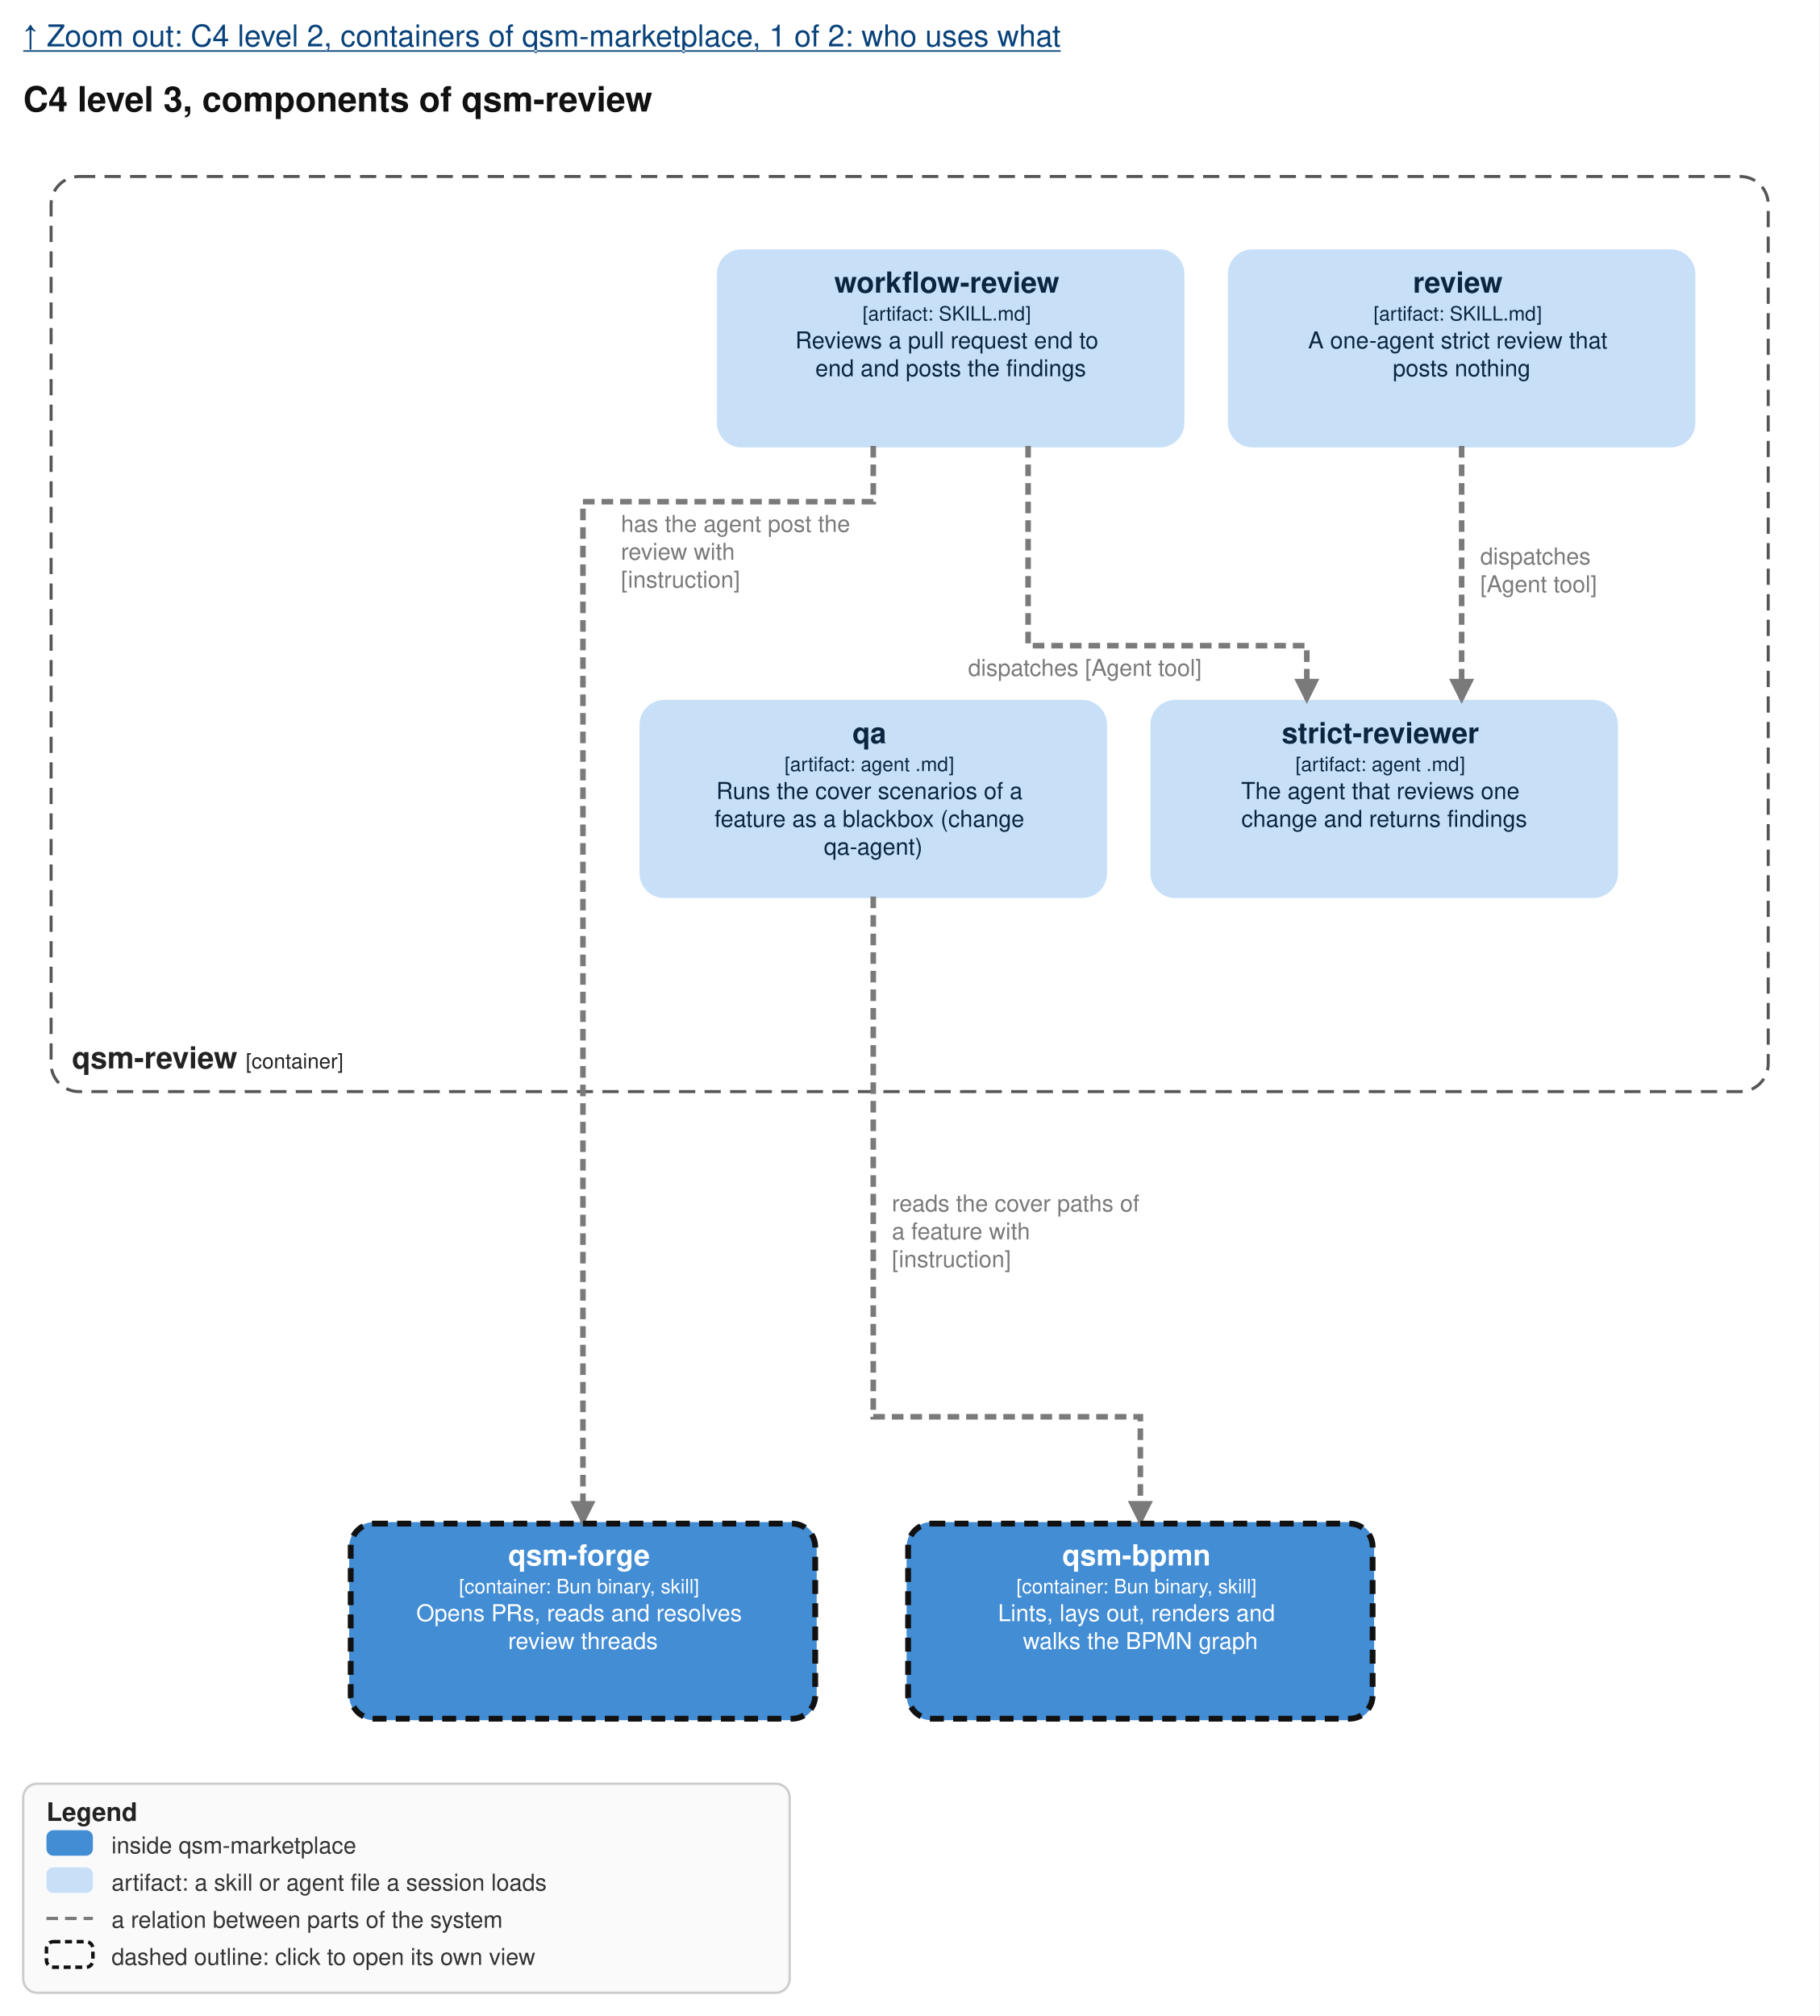
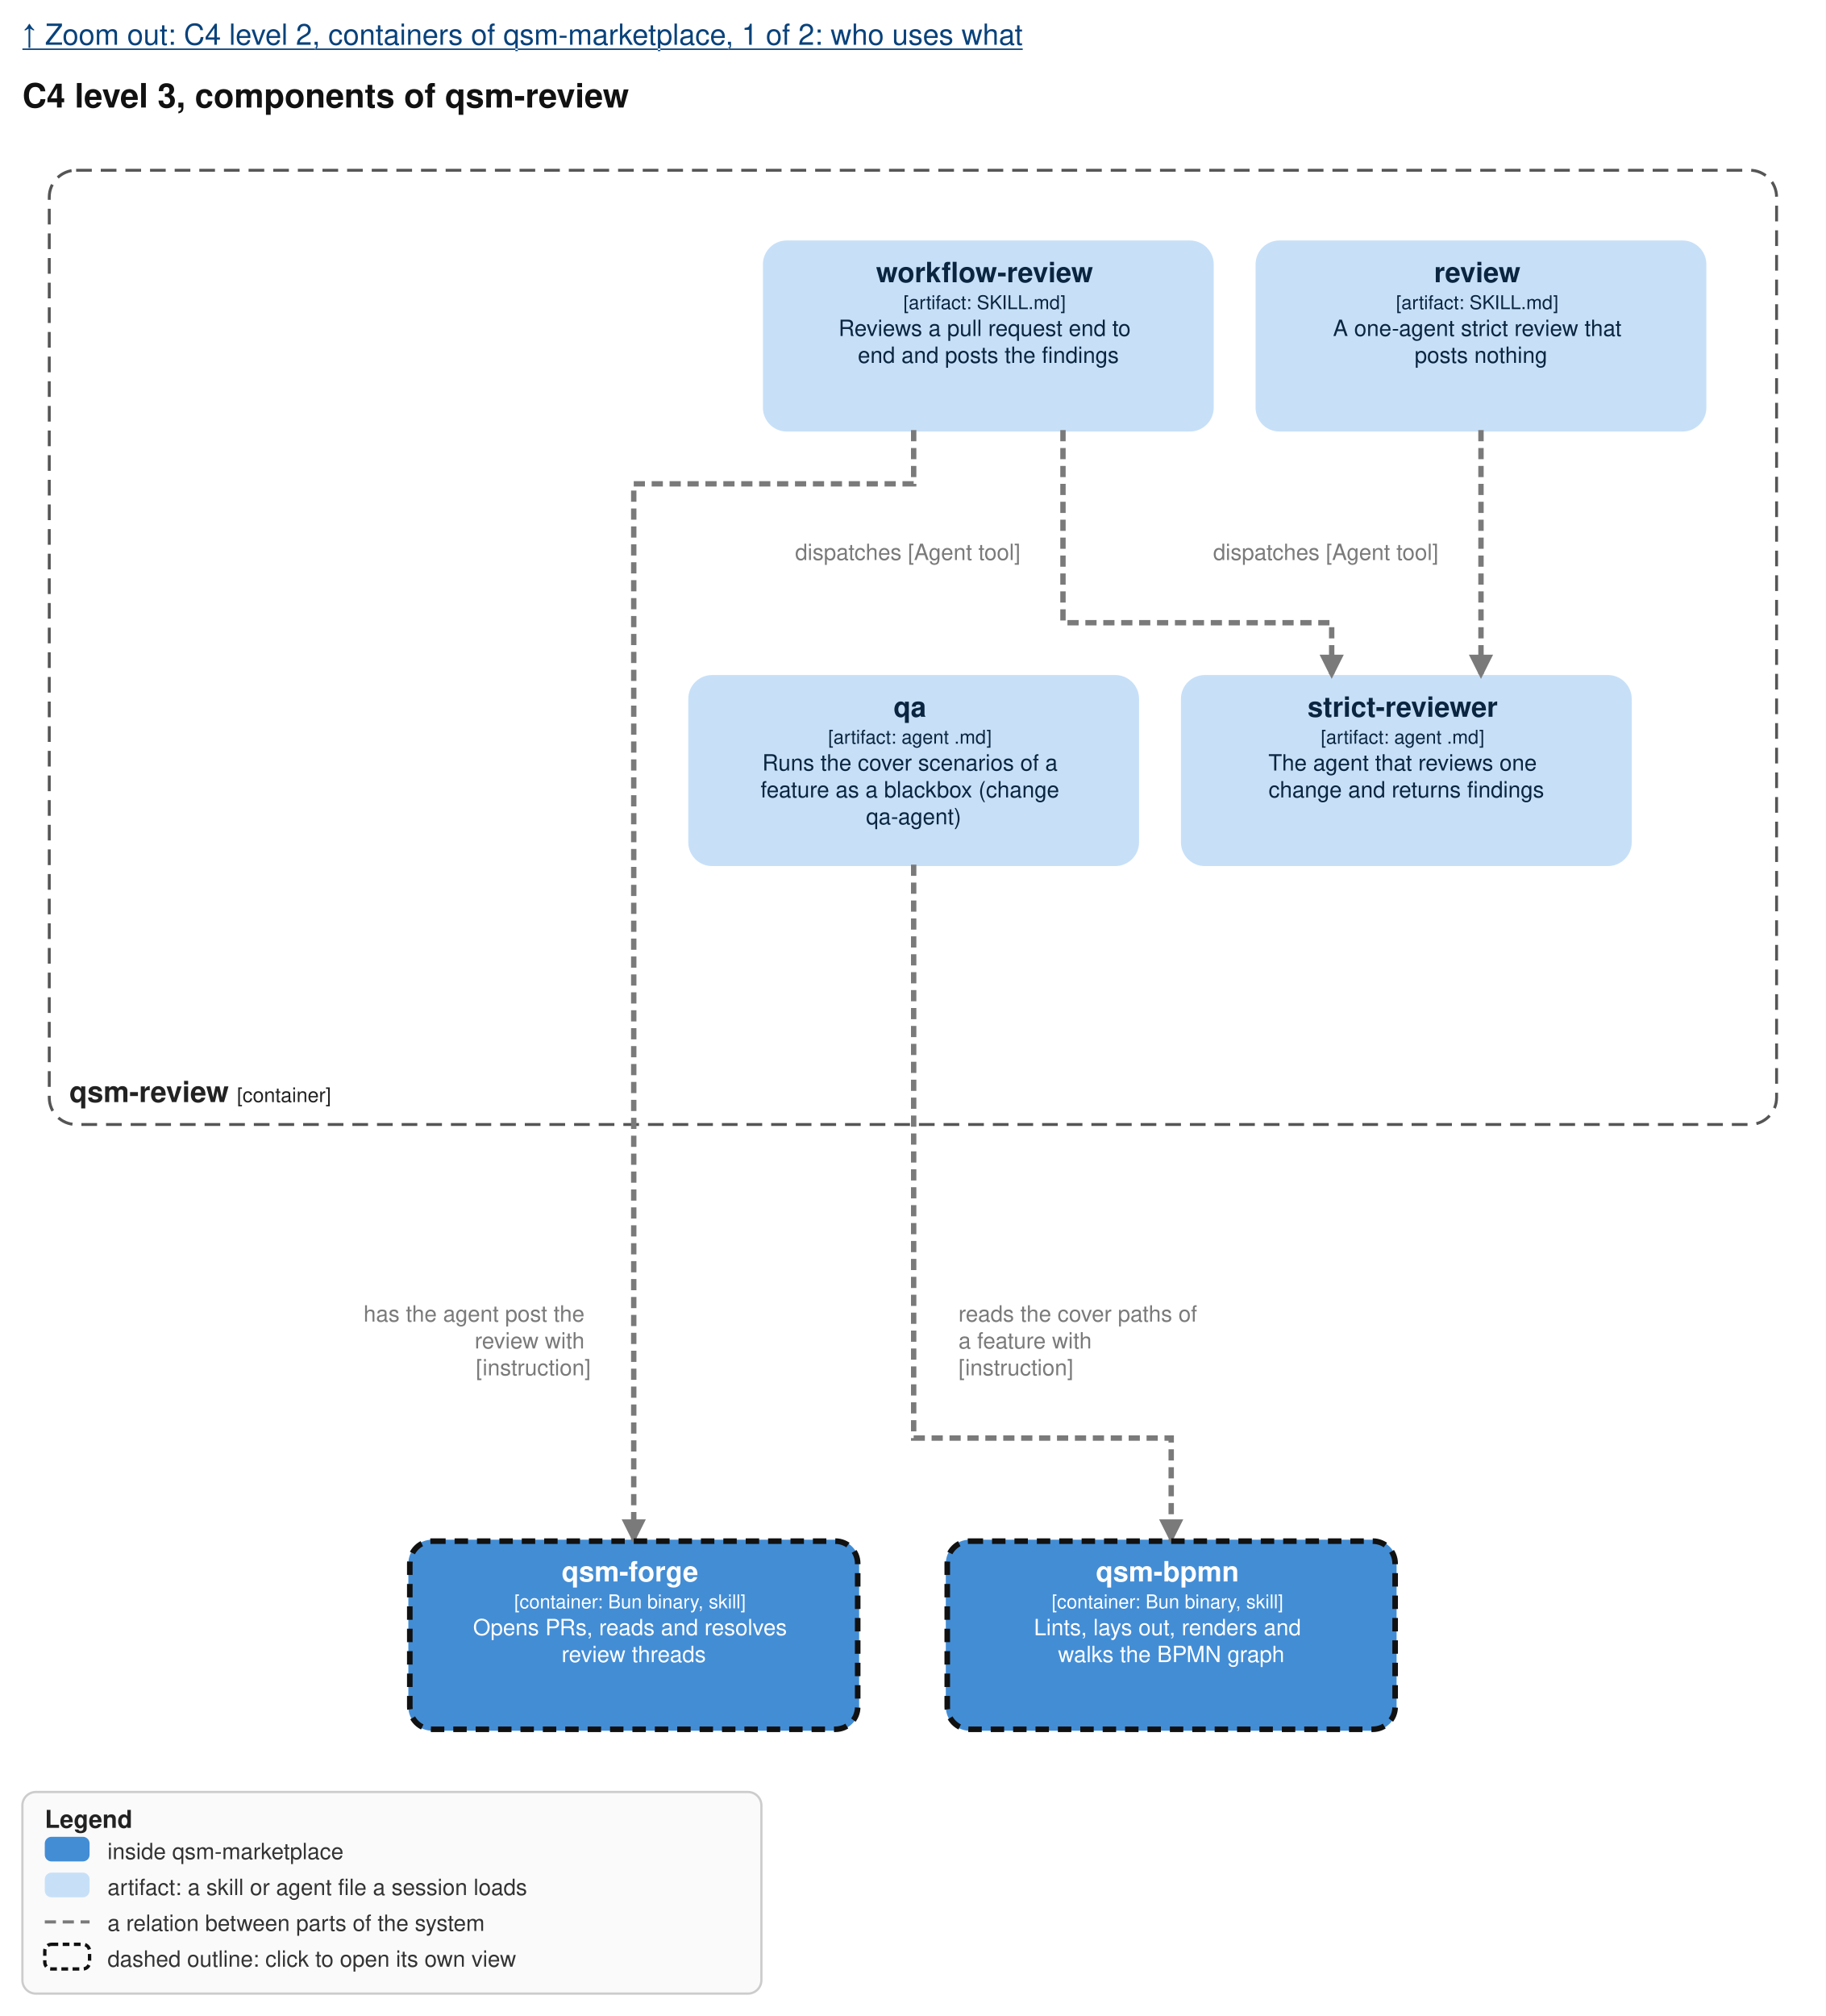
- <svg xmlns="http://www.w3.org/2000/svg" content="&lt;mxfile host=&quot;qsm-c4&quot;&gt;&lt;diagram name=&quot;components-review&quot; id=&quot;components-review&quot;&gt;&lt;mxGraphModel grid=&quot;1&quot; gridSize=&quot;10&quot; page=&quot;0&quot;&gt;&lt;root&gt;&lt;mxCell id=&quot;0&quot;/&gt;&lt;mxCell id=&quot;1&quot; parent=&quot;0&quot;/&gt;&lt;object id=&quot;c2&quot; label=&quot;&amp;lt;b&amp;gt;%c4Name%&amp;lt;/b&amp;gt;&amp;lt;div&amp;gt;[%c4Application%]&amp;lt;/div&amp;gt;&quot; placeholders=&quot;1&quot; c4Type=&quot;ContainerScopeBoundary&quot; c4Name=&quot;qsm-review&quot; c4Application=&quot;Container&quot; c4Id=&quot;mp.review&quot;&gt;&lt;mxCell style=&quot;rounded=1;fontSize=11;whiteSpace=wrap;html=1;dashed=1;arcSize=4;fillColor=none;strokeColor=#555555;fontColor=#222222;align=left;verticalAlign=bottom;spacing=10;dashPattern=8 4;metaEdit=1;connectable=0;&quot; vertex=&quot;1&quot; parent=&quot;1&quot;&gt;&lt;mxGeometry x=&quot;12&quot; y=&quot;12&quot; width=&quot;739.333&quot; height=&quot;394&quot; as=&quot;geometry&quot;/&gt;&lt;/mxCell&gt;&lt;/object&gt;&lt;object id=&quot;c3&quot; label=&quot;&amp;lt;b&amp;gt;%c4Name%&amp;lt;/b&amp;gt;&amp;lt;div&amp;gt;[%c4Type%%c4TechnologySep%%c4Technology%]&amp;lt;/div&amp;gt;&amp;lt;div style=&amp;quot;font-size:11px&amp;quot;&amp;gt;%c4Description%&amp;lt;/div&amp;gt;&quot; placeholders=&quot;1&quot; c4Type=&quot;Component&quot; c4Name=&quot;review&quot; c4Technology=&quot;SKILL.md&quot; c4TechnologySep=&quot;: &quot; c4Description=&quot;A one-agent strict review that posts nothing&quot; c4Id=&quot;mp.review.reviewskill&quot; c4Tags=&quot;artifact&quot; c4Path=&quot;plugins/qsm-review/skills/review&quot;&gt;&lt;mxCell style=&quot;rounded=1;whiteSpace=wrap;html=1;arcSize=10;fillColor=#c7e0f8;strokeColor=#c7e0f8;fontColor=#0b2540;metaEdit=1;resizable=1;&quot; vertex=&quot;1&quot; parent=&quot;1&quot;&gt;&lt;mxGeometry x=&quot;519.333&quot; y=&quot;44&quot; width=&quot;200&quot; height=&quot;84&quot; as=&quot;geometry&quot;/&gt;&lt;/mxCell&gt;&lt;/object&gt;&lt;object id=&quot;c4&quot; label=&quot;&amp;lt;b&amp;gt;%c4Name%&amp;lt;/b&amp;gt;&amp;lt;div&amp;gt;[%c4Type%%c4TechnologySep%%c4Technology%]&amp;lt;/div&amp;gt;&amp;lt;div style=&amp;quot;font-size:11px&amp;quot;&amp;gt;%c4Description%&amp;lt;/div&amp;gt;&quot; placeholders=&quot;1&quot; c4Type=&quot;Component&quot; c4Name=&quot;workflow-review&quot; c4Technology=&quot;SKILL.md&quot; c4TechnologySep=&quot;: &quot; c4Description=&quot;Reviews a pull request end to end and posts the findings&quot; c4Id=&quot;mp.review.workflow&quot; c4Tags=&quot;artifact&quot; c4Path=&quot;plugins/qsm-review/skills/workflow-review&quot;&gt;&lt;mxCell style=&quot;rounded=1;whiteSpace=wrap;html=1;arcSize=10;fillColor=#c7e0f8;strokeColor=#c7e0f8;fontColor=#0b2540;metaEdit=1;resizable=1;&quot; vertex=&quot;1&quot; parent=&quot;1&quot;&gt;&lt;mxGeometry x=&quot;299.333&quot; y=&quot;44&quot; width=&quot;200&quot; height=&quot;84&quot; as=&quot;geometry&quot;/&gt;&lt;/mxCell&gt;&lt;/object&gt;&lt;object id=&quot;c5&quot; label=&quot;&amp;lt;b&amp;gt;%c4Name%&amp;lt;/b&amp;gt;&amp;lt;div&amp;gt;[%c4Type%%c4TechnologySep%%c4Technology%]&amp;lt;/div&amp;gt;&amp;lt;div style=&amp;quot;font-size:11px&amp;quot;&amp;gt;%c4Description%&amp;lt;/div&amp;gt;&quot; placeholders=&quot;1&quot; c4Type=&quot;Component&quot; c4Name=&quot;strict-reviewer&quot; c4Technology=&quot;agent .md&quot; c4TechnologySep=&quot;: &quot; c4Description=&quot;The agent that reviews one change and returns findings&quot; c4Id=&quot;mp.review.strict&quot; c4Tags=&quot;artifact&quot; c4Path=&quot;plugins/qsm-review/agents/strict-reviewer.md&quot;&gt;&lt;mxCell style=&quot;rounded=1;whiteSpace=wrap;html=1;arcSize=10;fillColor=#c7e0f8;strokeColor=#c7e0f8;fontColor=#0b2540;metaEdit=1;resizable=1;&quot; vertex=&quot;1&quot; parent=&quot;1&quot;&gt;&lt;mxGeometry x=&quot;486&quot; y=&quot;238&quot; width=&quot;200&quot; height=&quot;84&quot; as=&quot;geometry&quot;/&gt;&lt;/mxCell&gt;&lt;/object&gt;&lt;object id=&quot;c6&quot; label=&quot;&amp;lt;b&amp;gt;%c4Name%&amp;lt;/b&amp;gt;&amp;lt;div&amp;gt;[%c4Type%%c4TechnologySep%%c4Technology%]&amp;lt;/div&amp;gt;&amp;lt;div style=&amp;quot;font-size:11px&amp;quot;&amp;gt;%c4Description%&amp;lt;/div&amp;gt;&quot; placeholders=&quot;1&quot; c4Type=&quot;Component&quot; c4Name=&quot;qa&quot; c4Technology=&quot;agent .md&quot; c4TechnologySep=&quot;: &quot; c4Description=&quot;Runs the cover scenarios of a feature as a blackbox (change qa-agent)&quot; c4Id=&quot;mp.review.qaagent&quot; c4Tags=&quot;artifact&quot; c4Path=&quot;plugins/qsm-review/agents/qa.md&quot;&gt;&lt;mxCell style=&quot;rounded=1;whiteSpace=wrap;html=1;arcSize=10;fillColor=#c7e0f8;strokeColor=#c7e0f8;fontColor=#0b2540;metaEdit=1;resizable=1;&quot; vertex=&quot;1&quot; parent=&quot;1&quot;&gt;&lt;mxGeometry x=&quot;266&quot; y=&quot;238&quot; width=&quot;200&quot; height=&quot;84&quot; as=&quot;geometry&quot;/&gt;&lt;/mxCell&gt;&lt;/object&gt;&lt;object id=&quot;c7&quot; label=&quot;&amp;lt;b&amp;gt;%c4Name%&amp;lt;/b&amp;gt;&amp;lt;div&amp;gt;[%c4Type%%c4TechnologySep%%c4Technology%]&amp;lt;/div&amp;gt;&amp;lt;div style=&amp;quot;font-size:11px&amp;quot;&amp;gt;%c4Description%&amp;lt;/div&amp;gt;&quot; placeholders=&quot;1&quot; c4Type=&quot;Container&quot; c4Name=&quot;qsm-forge&quot; c4Technology=&quot;Bun binary, skill&quot; c4TechnologySep=&quot;: &quot; c4Description=&quot;Opens PRs, reads and resolves review threads&quot; c4Id=&quot;mp.forge&quot; c4Tags=&quot;&quot; c4Path=&quot;plugins/qsm-forge&quot; c4Group=&quot;Features&quot;&gt;&lt;mxCell style=&quot;rounded=1;whiteSpace=wrap;html=1;arcSize=10;fillColor=#438dd5;strokeColor=#438dd5;fontColor=#ffffff;metaEdit=1;resizable=1;&quot; vertex=&quot;1&quot; parent=&quot;1&quot;&gt;&lt;mxGeometry x=&quot;141&quot; y=&quot;592&quot; width=&quot;200&quot; height=&quot;84&quot; as=&quot;geometry&quot;/&gt;&lt;/mxCell&gt;&lt;/object&gt;&lt;object id=&quot;c8&quot; label=&quot;&amp;lt;b&amp;gt;%c4Name%&amp;lt;/b&amp;gt;&amp;lt;div&amp;gt;[%c4Type%%c4TechnologySep%%c4Technology%]&amp;lt;/div&amp;gt;&amp;lt;div style=&amp;quot;font-size:11px&amp;quot;&amp;gt;%c4Description%&amp;lt;/div&amp;gt;&quot; placeholders=&quot;1&quot; c4Type=&quot;Container&quot; c4Name=&quot;qsm-bpmn&quot; c4Technology=&quot;Bun binary, skill&quot; c4TechnologySep=&quot;: &quot; c4Description=&quot;Lints, lays out, renders and walks the BPMN graph&quot; c4Id=&quot;mp.bpmn&quot; c4Tags=&quot;&quot; c4Path=&quot;plugins/qsm-bpmn&quot; c4Group=&quot;Features&quot;&gt;&lt;mxCell style=&quot;rounded=1;whiteSpace=wrap;html=1;arcSize=10;fillColor=#438dd5;strokeColor=#438dd5;fontColor=#ffffff;metaEdit=1;resizable=1;&quot; vertex=&quot;1&quot; parent=&quot;1&quot;&gt;&lt;mxGeometry x=&quot;381&quot; y=&quot;592&quot; width=&quot;200&quot; height=&quot;84&quot; as=&quot;geometry&quot;/&gt;&lt;/mxCell&gt;&lt;/object&gt;&lt;object id=&quot;c9&quot; label=&quot;%c4Description%&quot; placeholders=&quot;1&quot; c4Type=&quot;Relationship&quot; c4Description=&quot;has the agent post the review with [instruction]&quot;&gt;&lt;mxCell style=&quot;edgeStyle=orthogonalEdgeStyle;rounded=1;endArrow=blockThin;endFill=1;html=1;fontSize=10;strokeColor=#7a7a7a;fontColor=#7a7a7a;strokeWidth=2.4;dashed=1;metaEdit=1;&quot; edge=&quot;1&quot; parent=&quot;1&quot; source=&quot;c4&quot; target=&quot;c7&quot;&gt;&lt;mxGeometry relative=&quot;1&quot; as=&quot;geometry&quot;&gt;&lt;Array as=&quot;points&quot;&gt;&lt;mxPoint x=&quot;366&quot; y=&quot;152&quot;/&gt;&lt;mxPoint x=&quot;241&quot; y=&quot;152&quot;/&gt;&lt;/Array&gt;&lt;/mxGeometry&gt;&lt;/mxCell&gt;&lt;/object&gt;&lt;object id=&quot;c10&quot; label=&quot;%c4Description%&quot; placeholders=&quot;1&quot; c4Type=&quot;Relationship&quot; c4Description=&quot;reads the cover paths of a feature with [instruction]&quot;&gt;&lt;mxCell style=&quot;edgeStyle=orthogonalEdgeStyle;rounded=1;endArrow=blockThin;endFill=1;html=1;fontSize=10;strokeColor=#7a7a7a;fontColor=#7a7a7a;strokeWidth=2.4;dashed=1;metaEdit=1;&quot; edge=&quot;1&quot; parent=&quot;1&quot; source=&quot;c6&quot; target=&quot;c8&quot;&gt;&lt;mxGeometry relative=&quot;1&quot; as=&quot;geometry&quot;&gt;&lt;Array as=&quot;points&quot;&gt;&lt;mxPoint x=&quot;366&quot; y=&quot;546&quot;/&gt;&lt;mxPoint x=&quot;481&quot; y=&quot;546&quot;/&gt;&lt;/Array&gt;&lt;/mxGeometry&gt;&lt;/mxCell&gt;&lt;/object&gt;&lt;object id=&quot;c11&quot; label=&quot;%c4Description%&quot; placeholders=&quot;1&quot; c4Type=&quot;Relationship&quot; c4Description=&quot;dispatches [Agent tool]&quot;&gt;&lt;mxCell style=&quot;edgeStyle=orthogonalEdgeStyle;rounded=1;endArrow=blockThin;endFill=1;html=1;fontSize=10;strokeColor=#7a7a7a;fontColor=#7a7a7a;strokeWidth=2.4;dashed=1;metaEdit=1;&quot; edge=&quot;1&quot; parent=&quot;1&quot; source=&quot;c4&quot; target=&quot;c5&quot;&gt;&lt;mxGeometry relative=&quot;1&quot; as=&quot;geometry&quot;&gt;&lt;Array as=&quot;points&quot;&gt;&lt;mxPoint x=&quot;432.667&quot; y=&quot;214&quot;/&gt;&lt;mxPoint x=&quot;552.667&quot; y=&quot;214&quot;/&gt;&lt;/Array&gt;&lt;/mxGeometry&gt;&lt;/mxCell&gt;&lt;/object&gt;&lt;object id=&quot;c12&quot; label=&quot;%c4Description%&quot; placeholders=&quot;1&quot; c4Type=&quot;Relationship&quot; c4Description=&quot;dispatches [Agent tool]&quot;&gt;&lt;mxCell style=&quot;edgeStyle=orthogonalEdgeStyle;rounded=1;endArrow=blockThin;endFill=1;html=1;fontSize=10;strokeColor=#7a7a7a;fontColor=#7a7a7a;strokeWidth=2.4;dashed=1;metaEdit=1;&quot; edge=&quot;1&quot; parent=&quot;1&quot; source=&quot;c3&quot; target=&quot;c5&quot;&gt;&lt;mxGeometry relative=&quot;1&quot; as=&quot;geometry&quot;&gt;&lt;Array as=&quot;points&quot;&gt;&lt;/Array&gt;&lt;/mxGeometry&gt;&lt;/mxCell&gt;&lt;/object&gt;&lt;/root&gt;&lt;/mxGraphModel&gt;&lt;/diagram&gt;&lt;/mxfile&gt;" width="783.333" height="868" viewBox="-10 -64 783.333 868" font-family="Helvetica, Arial, sans-serif">
+ <svg xmlns="http://www.w3.org/2000/svg" content="&lt;mxfile host=&quot;qsm-c4&quot;&gt;&lt;diagram name=&quot;components-review&quot; id=&quot;components-review&quot;&gt;&lt;mxGraphModel grid=&quot;1&quot; gridSize=&quot;10&quot; page=&quot;0&quot;&gt;&lt;root&gt;&lt;mxCell id=&quot;0&quot;/&gt;&lt;mxCell id=&quot;1&quot; parent=&quot;0&quot;/&gt;&lt;object id=&quot;c2&quot; label=&quot;&amp;lt;b&amp;gt;%c4Name%&amp;lt;/b&amp;gt;&amp;lt;div&amp;gt;[%c4Application%]&amp;lt;/div&amp;gt;&quot; placeholders=&quot;1&quot; c4Type=&quot;ContainerScopeBoundary&quot; c4Name=&quot;qsm-review&quot; c4Application=&quot;Container&quot; c4Id=&quot;mp.review&quot;&gt;&lt;mxCell style=&quot;rounded=1;fontSize=11;whiteSpace=wrap;html=1;dashed=1;arcSize=4;fillColor=none;strokeColor=#555555;fontColor=#222222;align=left;verticalAlign=bottom;spacing=10;dashPattern=8 4;metaEdit=1;connectable=0;&quot; vertex=&quot;1&quot; parent=&quot;1&quot;&gt;&lt;mxGeometry x=&quot;12&quot; y=&quot;12&quot; width=&quot;771.333&quot; height=&quot;426&quot; as=&quot;geometry&quot;/&gt;&lt;/mxCell&gt;&lt;/object&gt;&lt;object id=&quot;c3&quot; label=&quot;&amp;lt;b&amp;gt;%c4Name%&amp;lt;/b&amp;gt;&amp;lt;div&amp;gt;[%c4Type%%c4TechnologySep%%c4Technology%]&amp;lt;/div&amp;gt;&amp;lt;div style=&amp;quot;font-size:11px&amp;quot;&amp;gt;%c4Description%&amp;lt;/div&amp;gt;&quot; placeholders=&quot;1&quot; c4Type=&quot;Component&quot; c4Name=&quot;review&quot; c4Technology=&quot;SKILL.md&quot; c4TechnologySep=&quot;: &quot; c4Description=&quot;A one-agent strict review that posts nothing&quot; c4Id=&quot;mp.review.reviewskill&quot; c4Tags=&quot;artifact&quot; c4Path=&quot;plugins/qsm-review/skills/review&quot;&gt;&lt;mxCell style=&quot;rounded=1;whiteSpace=wrap;html=1;arcSize=10;fillColor=#c7e0f8;strokeColor=#c7e0f8;fontColor=#0b2540;metaEdit=1;resizable=1;&quot; vertex=&quot;1&quot; parent=&quot;1&quot;&gt;&lt;mxGeometry x=&quot;551.333&quot; y=&quot;44&quot; width=&quot;200&quot; height=&quot;84&quot; as=&quot;geometry&quot;/&gt;&lt;/mxCell&gt;&lt;/object&gt;&lt;object id=&quot;c4&quot; label=&quot;&amp;lt;b&amp;gt;%c4Name%&amp;lt;/b&amp;gt;&amp;lt;div&amp;gt;[%c4Type%%c4TechnologySep%%c4Technology%]&amp;lt;/div&amp;gt;&amp;lt;div style=&amp;quot;font-size:11px&amp;quot;&amp;gt;%c4Description%&amp;lt;/div&amp;gt;&quot; placeholders=&quot;1&quot; c4Type=&quot;Component&quot; c4Name=&quot;workflow-review&quot; c4Technology=&quot;SKILL.md&quot; c4TechnologySep=&quot;: &quot; c4Description=&quot;Reviews a pull request end to end and posts the findings&quot; c4Id=&quot;mp.review.workflow&quot; c4Tags=&quot;artifact&quot; c4Path=&quot;plugins/qsm-review/skills/workflow-review&quot;&gt;&lt;mxCell style=&quot;rounded=1;whiteSpace=wrap;html=1;arcSize=10;fillColor=#c7e0f8;strokeColor=#c7e0f8;fontColor=#0b2540;metaEdit=1;resizable=1;&quot; vertex=&quot;1&quot; parent=&quot;1&quot;&gt;&lt;mxGeometry x=&quot;331.333&quot; y=&quot;44&quot; width=&quot;200&quot; height=&quot;84&quot; as=&quot;geometry&quot;/&gt;&lt;/mxCell&gt;&lt;/object&gt;&lt;object id=&quot;c5&quot; label=&quot;&amp;lt;b&amp;gt;%c4Name%&amp;lt;/b&amp;gt;&amp;lt;div&amp;gt;[%c4Type%%c4TechnologySep%%c4Technology%]&amp;lt;/div&amp;gt;&amp;lt;div style=&amp;quot;font-size:11px&amp;quot;&amp;gt;%c4Description%&amp;lt;/div&amp;gt;&quot; placeholders=&quot;1&quot; c4Type=&quot;Component&quot; c4Name=&quot;strict-reviewer&quot; c4Technology=&quot;agent .md&quot; c4TechnologySep=&quot;: &quot; c4Description=&quot;The agent that reviews one change and returns findings&quot; c4Id=&quot;mp.review.strict&quot; c4Tags=&quot;artifact&quot; c4Path=&quot;plugins/qsm-review/agents/strict-reviewer.md&quot;&gt;&lt;mxCell style=&quot;rounded=1;whiteSpace=wrap;html=1;arcSize=10;fillColor=#c7e0f8;strokeColor=#c7e0f8;fontColor=#0b2540;metaEdit=1;resizable=1;&quot; vertex=&quot;1&quot; parent=&quot;1&quot;&gt;&lt;mxGeometry x=&quot;518&quot; y=&quot;238&quot; width=&quot;200&quot; height=&quot;84&quot; as=&quot;geometry&quot;/&gt;&lt;/mxCell&gt;&lt;/object&gt;&lt;object id=&quot;c6&quot; label=&quot;&amp;lt;b&amp;gt;%c4Name%&amp;lt;/b&amp;gt;&amp;lt;div&amp;gt;[%c4Type%%c4TechnologySep%%c4Technology%]&amp;lt;/div&amp;gt;&amp;lt;div style=&amp;quot;font-size:11px&amp;quot;&amp;gt;%c4Description%&amp;lt;/div&amp;gt;&quot; placeholders=&quot;1&quot; c4Type=&quot;Component&quot; c4Name=&quot;qa&quot; c4Technology=&quot;agent .md&quot; c4TechnologySep=&quot;: &quot; c4Description=&quot;Runs the cover scenarios of a feature as a blackbox (change qa-agent)&quot; c4Id=&quot;mp.review.qaagent&quot; c4Tags=&quot;artifact&quot; c4Path=&quot;plugins/qsm-review/agents/qa.md&quot;&gt;&lt;mxCell style=&quot;rounded=1;whiteSpace=wrap;html=1;arcSize=10;fillColor=#c7e0f8;strokeColor=#c7e0f8;fontColor=#0b2540;metaEdit=1;resizable=1;&quot; vertex=&quot;1&quot; parent=&quot;1&quot;&gt;&lt;mxGeometry x=&quot;298&quot; y=&quot;238&quot; width=&quot;200&quot; height=&quot;84&quot; as=&quot;geometry&quot;/&gt;&lt;/mxCell&gt;&lt;/object&gt;&lt;object id=&quot;c7&quot; label=&quot;&amp;lt;b&amp;gt;%c4Name%&amp;lt;/b&amp;gt;&amp;lt;div&amp;gt;[%c4Type%%c4TechnologySep%%c4Technology%]&amp;lt;/div&amp;gt;&amp;lt;div style=&amp;quot;font-size:11px&amp;quot;&amp;gt;%c4Description%&amp;lt;/div&amp;gt;&quot; placeholders=&quot;1&quot; c4Type=&quot;Container&quot; c4Name=&quot;qsm-forge&quot; c4Technology=&quot;Bun binary, skill&quot; c4TechnologySep=&quot;: &quot; c4Description=&quot;Opens PRs, reads and resolves review threads&quot; c4Id=&quot;mp.forge&quot; c4Tags=&quot;&quot; c4Path=&quot;plugins/qsm-forge&quot; c4Group=&quot;Features&quot;&gt;&lt;mxCell style=&quot;rounded=1;whiteSpace=wrap;html=1;arcSize=10;fillColor=#438dd5;strokeColor=#438dd5;fontColor=#ffffff;metaEdit=1;resizable=1;&quot; vertex=&quot;1&quot; parent=&quot;1&quot;&gt;&lt;mxGeometry x=&quot;173&quot; y=&quot;624&quot; width=&quot;200&quot; height=&quot;84&quot; as=&quot;geometry&quot;/&gt;&lt;/mxCell&gt;&lt;/object&gt;&lt;object id=&quot;c8&quot; label=&quot;&amp;lt;b&amp;gt;%c4Name%&amp;lt;/b&amp;gt;&amp;lt;div&amp;gt;[%c4Type%%c4TechnologySep%%c4Technology%]&amp;lt;/div&amp;gt;&amp;lt;div style=&amp;quot;font-size:11px&amp;quot;&amp;gt;%c4Description%&amp;lt;/div&amp;gt;&quot; placeholders=&quot;1&quot; c4Type=&quot;Container&quot; c4Name=&quot;qsm-bpmn&quot; c4Technology=&quot;Bun binary, skill&quot; c4TechnologySep=&quot;: &quot; c4Description=&quot;Lints, lays out, renders and walks the BPMN graph&quot; c4Id=&quot;mp.bpmn&quot; c4Tags=&quot;&quot; c4Path=&quot;plugins/qsm-bpmn&quot; c4Group=&quot;Features&quot;&gt;&lt;mxCell style=&quot;rounded=1;whiteSpace=wrap;html=1;arcSize=10;fillColor=#438dd5;strokeColor=#438dd5;fontColor=#ffffff;metaEdit=1;resizable=1;&quot; vertex=&quot;1&quot; parent=&quot;1&quot;&gt;&lt;mxGeometry x=&quot;413&quot; y=&quot;624&quot; width=&quot;200&quot; height=&quot;84&quot; as=&quot;geometry&quot;/&gt;&lt;/mxCell&gt;&lt;/object&gt;&lt;object id=&quot;c9&quot; label=&quot;%c4Description%&quot; placeholders=&quot;1&quot; c4Type=&quot;Relationship&quot; c4Description=&quot;has the agent post the review with [instruction]&quot;&gt;&lt;mxCell style=&quot;edgeStyle=orthogonalEdgeStyle;rounded=1;endArrow=blockThin;endFill=1;html=1;fontSize=10;strokeColor=#7a7a7a;fontColor=#7a7a7a;strokeWidth=2.4;dashed=1;metaEdit=1;&quot; edge=&quot;1&quot; parent=&quot;1&quot; source=&quot;c4&quot; target=&quot;c7&quot;&gt;&lt;mxGeometry relative=&quot;1&quot; as=&quot;geometry&quot;&gt;&lt;Array as=&quot;points&quot;&gt;&lt;mxPoint x=&quot;398&quot; y=&quot;152&quot;/&gt;&lt;mxPoint x=&quot;273&quot; y=&quot;152&quot;/&gt;&lt;/Array&gt;&lt;/mxGeometry&gt;&lt;/mxCell&gt;&lt;/object&gt;&lt;object id=&quot;c10&quot; label=&quot;%c4Description%&quot; placeholders=&quot;1&quot; c4Type=&quot;Relationship&quot; c4Description=&quot;reads the cover paths of a feature with [instruction]&quot;&gt;&lt;mxCell style=&quot;edgeStyle=orthogonalEdgeStyle;rounded=1;endArrow=blockThin;endFill=1;html=1;fontSize=10;strokeColor=#7a7a7a;fontColor=#7a7a7a;strokeWidth=2.4;dashed=1;metaEdit=1;&quot; edge=&quot;1&quot; parent=&quot;1&quot; source=&quot;c6&quot; target=&quot;c8&quot;&gt;&lt;mxGeometry relative=&quot;1&quot; as=&quot;geometry&quot;&gt;&lt;Array as=&quot;points&quot;&gt;&lt;mxPoint x=&quot;398&quot; y=&quot;578&quot;/&gt;&lt;mxPoint x=&quot;513&quot; y=&quot;578&quot;/&gt;&lt;/Array&gt;&lt;/mxGeometry&gt;&lt;/mxCell&gt;&lt;/object&gt;&lt;object id=&quot;c11&quot; label=&quot;%c4Description%&quot; placeholders=&quot;1&quot; c4Type=&quot;Relationship&quot; c4Description=&quot;dispatches [Agent tool]&quot;&gt;&lt;mxCell style=&quot;edgeStyle=orthogonalEdgeStyle;rounded=1;endArrow=blockThin;endFill=1;html=1;fontSize=10;strokeColor=#7a7a7a;fontColor=#7a7a7a;strokeWidth=2.4;dashed=1;metaEdit=1;&quot; edge=&quot;1&quot; parent=&quot;1&quot; source=&quot;c4&quot; target=&quot;c5&quot;&gt;&lt;mxGeometry relative=&quot;1&quot; as=&quot;geometry&quot;&gt;&lt;Array as=&quot;points&quot;&gt;&lt;mxPoint x=&quot;464.667&quot; y=&quot;214&quot;/&gt;&lt;mxPoint x=&quot;584.667&quot; y=&quot;214&quot;/&gt;&lt;/Array&gt;&lt;/mxGeometry&gt;&lt;/mxCell&gt;&lt;/object&gt;&lt;object id=&quot;c12&quot; label=&quot;%c4Description%&quot; placeholders=&quot;1&quot; c4Type=&quot;Relationship&quot; c4Description=&quot;dispatches [Agent tool]&quot;&gt;&lt;mxCell style=&quot;edgeStyle=orthogonalEdgeStyle;rounded=1;endArrow=blockThin;endFill=1;html=1;fontSize=10;strokeColor=#7a7a7a;fontColor=#7a7a7a;strokeWidth=2.4;dashed=1;metaEdit=1;&quot; edge=&quot;1&quot; parent=&quot;1&quot; source=&quot;c3&quot; target=&quot;c5&quot;&gt;&lt;mxGeometry relative=&quot;1&quot; as=&quot;geometry&quot;&gt;&lt;Array as=&quot;points&quot;&gt;&lt;/Array&gt;&lt;/mxGeometry&gt;&lt;/mxCell&gt;&lt;/object&gt;&lt;/root&gt;&lt;/mxGraphModel&gt;&lt;/diagram&gt;&lt;/mxfile&gt;" width="815.333" height="900" viewBox="-10 -64 815.333 900" font-family="Helvetica, Arial, sans-serif">
  <defs>
    <marker id="a08427b" viewBox="0 0 10 10" refX="9" refY="5" markerWidth="4.5" markerHeight="4.5" orient="auto">
      <path d="M0,0L10,5L0,10z" fill="#08427b" />
    </marker>
    <marker id="a6b4fbb" viewBox="0 0 10 10" refX="9" refY="5" markerWidth="4.5" markerHeight="4.5" orient="auto">
      <path d="M0,0L10,5L0,10z" fill="#6b4fbb" />
    </marker>
    <marker id="ac2410c" viewBox="0 0 10 10" refX="9" refY="5" markerWidth="4.5" markerHeight="4.5" orient="auto">
      <path d="M0,0L10,5L0,10z" fill="#c2410c" />
    </marker>
    <marker id="a15803d" viewBox="0 0 10 10" refX="9" refY="5" markerWidth="4.5" markerHeight="4.5" orient="auto">
      <path d="M0,0L10,5L0,10z" fill="#15803d" />
    </marker>
    <marker id="a0f766e" viewBox="0 0 10 10" refX="9" refY="5" markerWidth="4.5" markerHeight="4.5" orient="auto">
      <path d="M0,0L10,5L0,10z" fill="#0f766e" />
    </marker>
    <marker id="ab91c1c" viewBox="0 0 10 10" refX="9" refY="5" markerWidth="4.5" markerHeight="4.5" orient="auto">
      <path d="M0,0L10,5L0,10z" fill="#b91c1c" />
    </marker>
    <marker id="a7a7a7a" viewBox="0 0 10 10" refX="9" refY="5" markerWidth="4.5" markerHeight="4.5" orient="auto">
      <path d="M0,0L10,5L0,10z" fill="#7a7a7a" />
    </marker>
  </defs>
-   <rect x="-10" y="-64" width="783.333" height="868" fill="#ffffff" />
+   <rect x="-10" y="-64" width="815.333" height="900" fill="#ffffff" />
  <text x="0" y="-16" font-size="15" font-weight="bold" fill="#111111">C4 level 3, components of qsm-review</text>
-   <rect x="12" y="12" width="739.333" height="394" rx="12" fill="none" stroke="#555555" stroke-width="1.3" stroke-dasharray="7 4" />
-   <rect x="519.333" y="44" width="200" height="84" rx="10" fill="#c7e0f8" stroke="#c7e0f8" stroke-width="1.3" />
-   <text x="619.333" y="62" text-anchor="middle" fill="#0b2540">
+   <rect x="12" y="12" width="771.333" height="426" rx="12" fill="none" stroke="#555555" stroke-width="1.3" stroke-dasharray="7 4" />
+   <rect x="551.333" y="44" width="200" height="84" rx="10" fill="#c7e0f8" stroke="#c7e0f8" stroke-width="1.3" />
+   <text x="651.333" y="62" text-anchor="middle" fill="#0b2540">
    <tspan font-size="12.5" font-weight="bold">review</tspan>
-     <tspan x="619.333" dy="12" font-size="8.5">[artifact: SKILL.md]</tspan>
-     <tspan x="619.333" dy="12" font-size="10">A one-agent strict review that</tspan>
-     <tspan x="619.333" dy="12" font-size="10">posts nothing</tspan>
+     <tspan x="651.333" dy="12" font-size="8.5">[artifact: SKILL.md]</tspan>
+     <tspan x="651.333" dy="12" font-size="10">A one-agent strict review that</tspan>
+     <tspan x="651.333" dy="12" font-size="10">posts nothing</tspan>
  </text>
-   <rect x="299.333" y="44" width="200" height="84" rx="10" fill="#c7e0f8" stroke="#c7e0f8" stroke-width="1.3" />
-   <text x="399.333" y="62" text-anchor="middle" fill="#0b2540">
+   <rect x="331.333" y="44" width="200" height="84" rx="10" fill="#c7e0f8" stroke="#c7e0f8" stroke-width="1.3" />
+   <text x="431.333" y="62" text-anchor="middle" fill="#0b2540">
    <tspan font-size="12.5" font-weight="bold">workflow-review</tspan>
-     <tspan x="399.333" dy="12" font-size="8.5">[artifact: SKILL.md]</tspan>
-     <tspan x="399.333" dy="12" font-size="10">Reviews a pull request end to</tspan>
-     <tspan x="399.333" dy="12" font-size="10">end and posts the findings</tspan>
+     <tspan x="431.333" dy="12" font-size="8.5">[artifact: SKILL.md]</tspan>
+     <tspan x="431.333" dy="12" font-size="10">Reviews a pull request end to</tspan>
+     <tspan x="431.333" dy="12" font-size="10">end and posts the findings</tspan>
  </text>
-   <rect x="486" y="238" width="200" height="84" rx="10" fill="#c7e0f8" stroke="#c7e0f8" stroke-width="1.3" />
-   <text x="586" y="256" text-anchor="middle" fill="#0b2540">
+   <rect x="518" y="238" width="200" height="84" rx="10" fill="#c7e0f8" stroke="#c7e0f8" stroke-width="1.3" />
+   <text x="618" y="256" text-anchor="middle" fill="#0b2540">
    <tspan font-size="12.5" font-weight="bold">strict-reviewer</tspan>
-     <tspan x="586" dy="12" font-size="8.5">[artifact: agent .md]</tspan>
-     <tspan x="586" dy="12" font-size="10">The agent that reviews one</tspan>
-     <tspan x="586" dy="12" font-size="10">change and returns findings</tspan>
+     <tspan x="618" dy="12" font-size="8.5">[artifact: agent .md]</tspan>
+     <tspan x="618" dy="12" font-size="10">The agent that reviews one</tspan>
+     <tspan x="618" dy="12" font-size="10">change and returns findings</tspan>
  </text>
-   <rect x="266" y="238" width="200" height="84" rx="10" fill="#c7e0f8" stroke="#c7e0f8" stroke-width="1.3" />
-   <text x="366" y="256" text-anchor="middle" fill="#0b2540">
+   <rect x="298" y="238" width="200" height="84" rx="10" fill="#c7e0f8" stroke="#c7e0f8" stroke-width="1.3" />
+   <text x="398" y="256" text-anchor="middle" fill="#0b2540">
    <tspan font-size="12.5" font-weight="bold">qa</tspan>
-     <tspan x="366" dy="12" font-size="8.5">[artifact: agent .md]</tspan>
-     <tspan x="366" dy="12" font-size="10">Runs the cover scenarios of a</tspan>
-     <tspan x="366" dy="12" font-size="10">feature as a blackbox (change</tspan>
-     <tspan x="366" dy="12" font-size="10">qa-agent)</tspan>
+     <tspan x="398" dy="12" font-size="8.5">[artifact: agent .md]</tspan>
+     <tspan x="398" dy="12" font-size="10">Runs the cover scenarios of a</tspan>
+     <tspan x="398" dy="12" font-size="10">feature as a blackbox (change</tspan>
+     <tspan x="398" dy="12" font-size="10">qa-agent)</tspan>
  </text>
-   <rect x="141" y="592" width="200" height="84" rx="10" fill="#438dd5" stroke="#438dd5" stroke-width="1.3" />
-   <text x="241" y="610" text-anchor="middle" fill="#ffffff">
+   <rect x="173" y="624" width="200" height="84" rx="10" fill="#438dd5" stroke="#438dd5" stroke-width="1.3" />
+   <text x="273" y="642" text-anchor="middle" fill="#ffffff">
    <tspan font-size="12.5" font-weight="bold">qsm-forge</tspan>
-     <tspan x="241" dy="12" font-size="8.5">[container: Bun binary, skill]</tspan>
-     <tspan x="241" dy="12" font-size="10">Opens PRs, reads and resolves</tspan>
-     <tspan x="241" dy="12" font-size="10">review threads</tspan>
+     <tspan x="273" dy="12" font-size="8.5">[container: Bun binary, skill]</tspan>
+     <tspan x="273" dy="12" font-size="10">Opens PRs, reads and resolves</tspan>
+     <tspan x="273" dy="12" font-size="10">review threads</tspan>
  </text>
-   <rect x="381" y="592" width="200" height="84" rx="10" fill="#438dd5" stroke="#438dd5" stroke-width="1.3" />
-   <text x="481" y="610" text-anchor="middle" fill="#ffffff">
+   <rect x="413" y="624" width="200" height="84" rx="10" fill="#438dd5" stroke="#438dd5" stroke-width="1.3" />
+   <text x="513" y="642" text-anchor="middle" fill="#ffffff">
    <tspan font-size="12.5" font-weight="bold">qsm-bpmn</tspan>
-     <tspan x="481" dy="12" font-size="8.5">[container: Bun binary, skill]</tspan>
-     <tspan x="481" dy="12" font-size="10">Lints, lays out, renders and</tspan>
-     <tspan x="481" dy="12" font-size="10">walks the BPMN graph</tspan>
+     <tspan x="513" dy="12" font-size="8.5">[container: Bun binary, skill]</tspan>
+     <tspan x="513" dy="12" font-size="10">Lints, lays out, renders and</tspan>
+     <tspan x="513" dy="12" font-size="10">walks the BPMN graph</tspan>
  </text>
-   <polyline points="366,128 366,152 241,152 241,592" fill="none" stroke="#7a7a7a" stroke-width="2.4" stroke-dasharray="5 3" marker-end="url(#a7a7a7a)" />
-   <polyline points="366,322 366,546 481,546 481,592" fill="none" stroke="#7a7a7a" stroke-width="2.4" stroke-dasharray="5 3" marker-end="url(#a7a7a7a)" />
-   <polyline points="432.667,128 432.667,214 552.667,214 552.667,238" fill="none" stroke="#7a7a7a" stroke-width="2.4" stroke-dasharray="5 3" marker-end="url(#a7a7a7a)" />
-   <polyline points="619.333,128 619.333,238" fill="none" stroke="#7a7a7a" stroke-width="2.4" stroke-dasharray="5 3" marker-end="url(#a7a7a7a)" />
-   <rect x="17" y="381" width="192" height="20" fill="#ffffff" />
-   <text x="21" y="396" font-size="13" font-weight="bold" fill="#222222">qsm-review <tspan font-size="9" font-weight="normal">[container]</tspan>
+   <polyline points="398,128 398,152 273,152 273,624" fill="none" stroke="#7a7a7a" stroke-width="2.4" stroke-dasharray="5 3" marker-end="url(#a7a7a7a)" />
+   <polyline points="398,322 398,578 513,578 513,624" fill="none" stroke="#7a7a7a" stroke-width="2.4" stroke-dasharray="5 3" marker-end="url(#a7a7a7a)" />
+   <polyline points="464.667,128 464.667,214 584.667,214 584.667,238" fill="none" stroke="#7a7a7a" stroke-width="2.4" stroke-dasharray="5 3" marker-end="url(#a7a7a7a)" />
+   <polyline points="651.333,128 651.333,238" fill="none" stroke="#7a7a7a" stroke-width="2.4" stroke-dasharray="5 3" marker-end="url(#a7a7a7a)" />
+   <rect x="17" y="413" width="192" height="20" fill="#ffffff" />
+   <text x="21" y="428" font-size="13" font-weight="bold" fill="#222222">qsm-review <tspan font-size="9" font-weight="normal">[container]</tspan>
  </text>
-   <rect x="254.35" y="155" width="135.8" height="38" rx="2" fill="#ffffff" />
-   <text x="257.35" y="165" font-size="10" fill="#7a7a7a">
-     <tspan x="257.35" dy="0">has the agent post the</tspan>
-     <tspan x="257.35" dy="12">review with</tspan>
-     <tspan x="257.35" dy="12">[instruction]</tspan>
+   <rect x="121" y="516" width="135.8" height="38" rx="2" fill="#ffffff" />
+   <text x="253.8" y="526" font-size="10" fill="#7a7a7a" text-anchor="end">
+     <tspan x="253.8" dy="0">has the agent post the</tspan>
+     <tspan x="253.8" dy="12">review with</tspan>
+     <tspan x="253.8" dy="12">[instruction]</tspan>
  </text>
-   <rect x="371" y="447.6" width="147.6" height="38" rx="2" fill="#ffffff" />
-   <text x="374" y="457.6" font-size="10" fill="#7a7a7a">
-     <tspan x="374" dy="0">reads the cover paths of</tspan>
-     <tspan x="374" dy="12">a feature with</tspan>
-     <tspan x="374" dy="12">[instruction]</tspan>
+   <rect x="415" y="516" width="147.6" height="38" rx="2" fill="#ffffff" />
+   <text x="418" y="526" font-size="10" fill="#7a7a7a">
+     <tspan x="418" dy="0">reads the cover paths of</tspan>
+     <tspan x="418" dy="12">a feature with</tspan>
+     <tspan x="418" dy="12">[instruction]</tspan>
  </text>
-   <rect x="403.817" y="217" width="141.7" height="14" rx="2" fill="#ffffff" />
-   <text x="406.817" y="227" font-size="10" fill="#7a7a7a">
-     <tspan x="406.817" dy="0">dispatches [Agent tool]</tspan>
+   <rect x="306.967" y="176" width="141.7" height="14" rx="2" fill="#ffffff" />
+   <text x="445.667" y="186" font-size="10" fill="#7a7a7a" text-anchor="end">
+     <tspan x="445.667" dy="0">dispatches [Agent tool]</tspan>
  </text>
-   <rect x="624.333" y="169" width="76.8" height="26" rx="2" fill="#ffffff" />
-   <text x="627.333" y="179" font-size="10" fill="#7a7a7a">
-     <tspan x="627.333" dy="0">dispatches</tspan>
-     <tspan x="627.333" dy="12">[Agent tool]</tspan>
+   <rect x="493.633" y="176" width="141.7" height="14" rx="2" fill="#ffffff" />
+   <text x="632.333" y="186" font-size="10" fill="#7a7a7a" text-anchor="end">
+     <tspan x="632.333" dy="0">dispatches [Agent tool]</tspan>
  </text>
-   <rect x="0" y="704" width="330" height="90" rx="6" fill="#fafafa" stroke="#cccccc" />
-   <text x="10" y="720" font-size="11" font-weight="bold" fill="#222222">Legend</text>
-   <rect x="10" y="724" width="20" height="11" rx="3" fill="#438dd5" />
-   <text x="38" y="734" font-size="10" fill="#333333">inside qsm-marketplace</text>
-   <rect x="10" y="740" width="20" height="11" rx="3" fill="#c7e0f8" />
-   <text x="38" y="750" font-size="10" fill="#333333">artifact: a skill or agent file a session loads</text>
-   <line x1="10" y1="762" x2="30" y2="762" stroke="#7a7a7a" stroke-width="1.4" stroke-dasharray="5 3" />
-   <text x="38" y="766" font-size="10" fill="#333333">a relation between parts of the system</text>
-   <rect x="10" y="772" width="20" height="11" rx="3" fill="none" stroke="#111111" stroke-width="1.5" stroke-dasharray="3 2" />
-   <text x="38" y="782" font-size="10" fill="#333333">dashed outline: click to open its own view</text>
+   <rect x="0" y="736" width="330" height="90" rx="6" fill="#fafafa" stroke="#cccccc" />
+   <text x="10" y="752" font-size="11" font-weight="bold" fill="#222222">Legend</text>
+   <rect x="10" y="756" width="20" height="11" rx="3" fill="#438dd5" />
+   <text x="38" y="766" font-size="10" fill="#333333">inside qsm-marketplace</text>
+   <rect x="10" y="772" width="20" height="11" rx="3" fill="#c7e0f8" />
+   <text x="38" y="782" font-size="10" fill="#333333">artifact: a skill or agent file a session loads</text>
+   <line x1="10" y1="794" x2="30" y2="794" stroke="#7a7a7a" stroke-width="1.4" stroke-dasharray="5 3" />
+   <text x="38" y="798" font-size="10" fill="#333333">a relation between parts of the system</text>
+   <rect x="10" y="804" width="20" height="11" rx="3" fill="none" stroke="#111111" stroke-width="1.5" stroke-dasharray="3 2" />
+   <text x="38" y="814" font-size="10" fill="#333333">dashed outline: click to open its own view</text>
  <g class="zoom-links">
    <a href="marketplace.components-forge.drawio.svg">
-       <rect x="141" y="592" width="200" height="84" rx="10" fill="#ffffff" fill-opacity="0" stroke="#111111" stroke-width="2.5" stroke-dasharray="6 4" style="cursor: pointer" />
+       <rect x="173" y="624" width="200" height="84" rx="10" fill="#ffffff" fill-opacity="0" stroke="#111111" stroke-width="2.5" stroke-dasharray="6 4" style="cursor: pointer" />
    </a>
    <a href="marketplace.components-bpmn-uses.drawio.svg">
-       <rect x="381" y="592" width="200" height="84" rx="10" fill="#ffffff" fill-opacity="0" stroke="#111111" stroke-width="2.5" stroke-dasharray="6 4" style="cursor: pointer" />
+       <rect x="413" y="624" width="200" height="84" rx="10" fill="#ffffff" fill-opacity="0" stroke="#111111" stroke-width="2.5" stroke-dasharray="6 4" style="cursor: pointer" />
    </a>
    <a href="marketplace.containers-uses.drawio.svg">
      <text x="0" y="-44" font-size="13" fill="#08427b" text-decoration="underline">↑ Zoom out: C4 level 2, containers of qsm-marketplace, 1 of 2: who uses what</text>
    </a>
  </g>
</svg>
